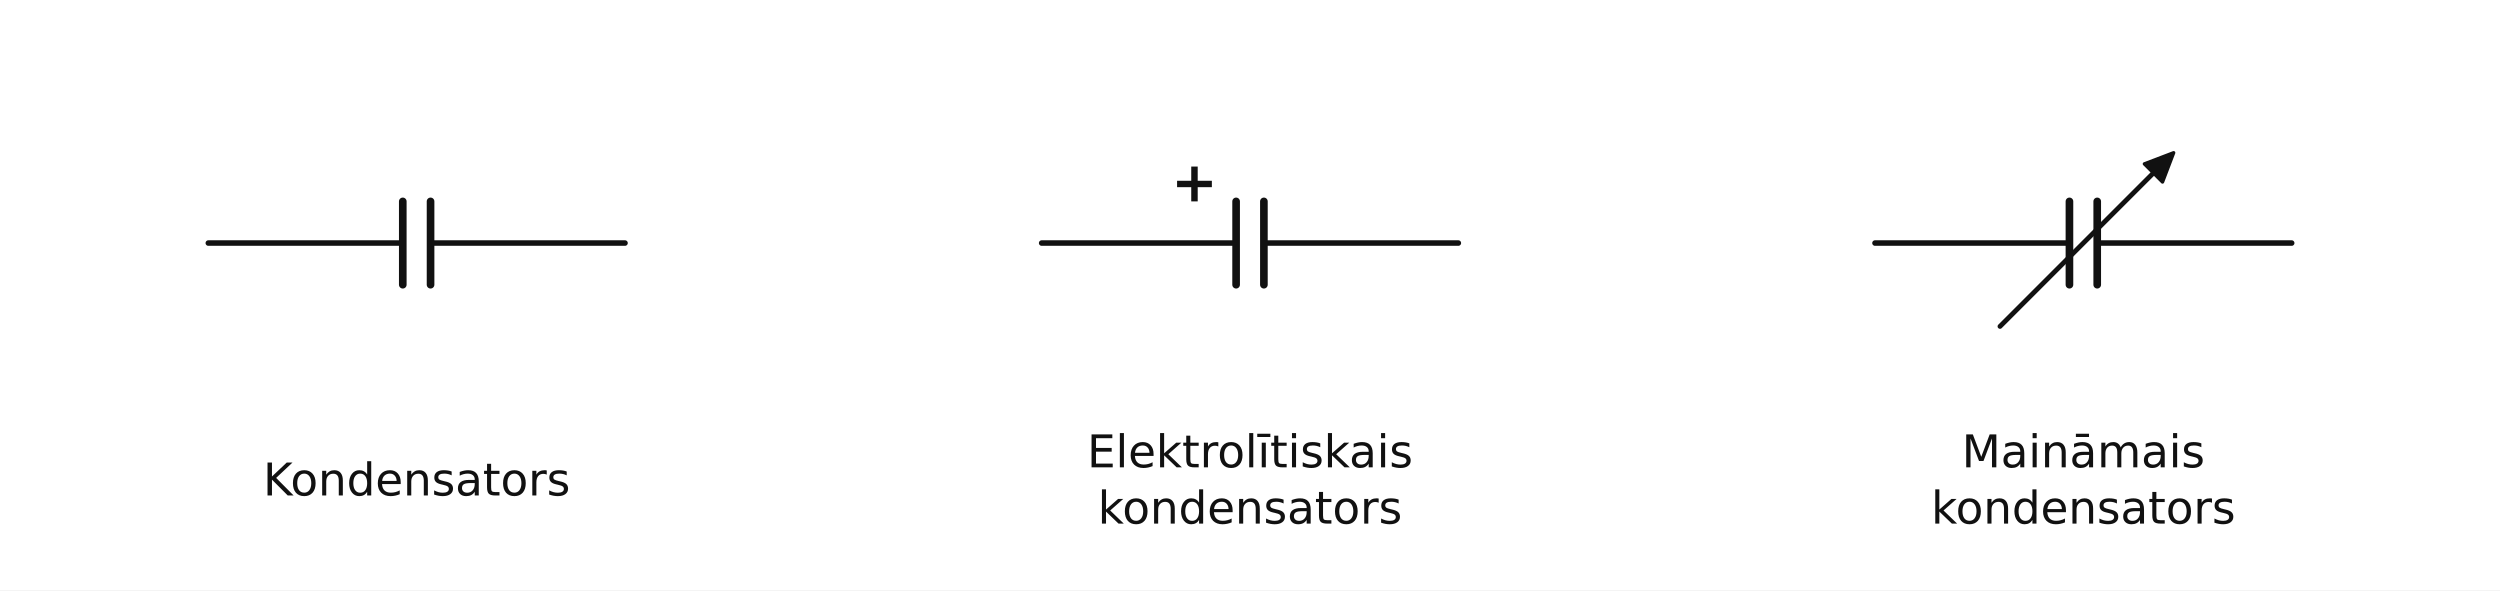
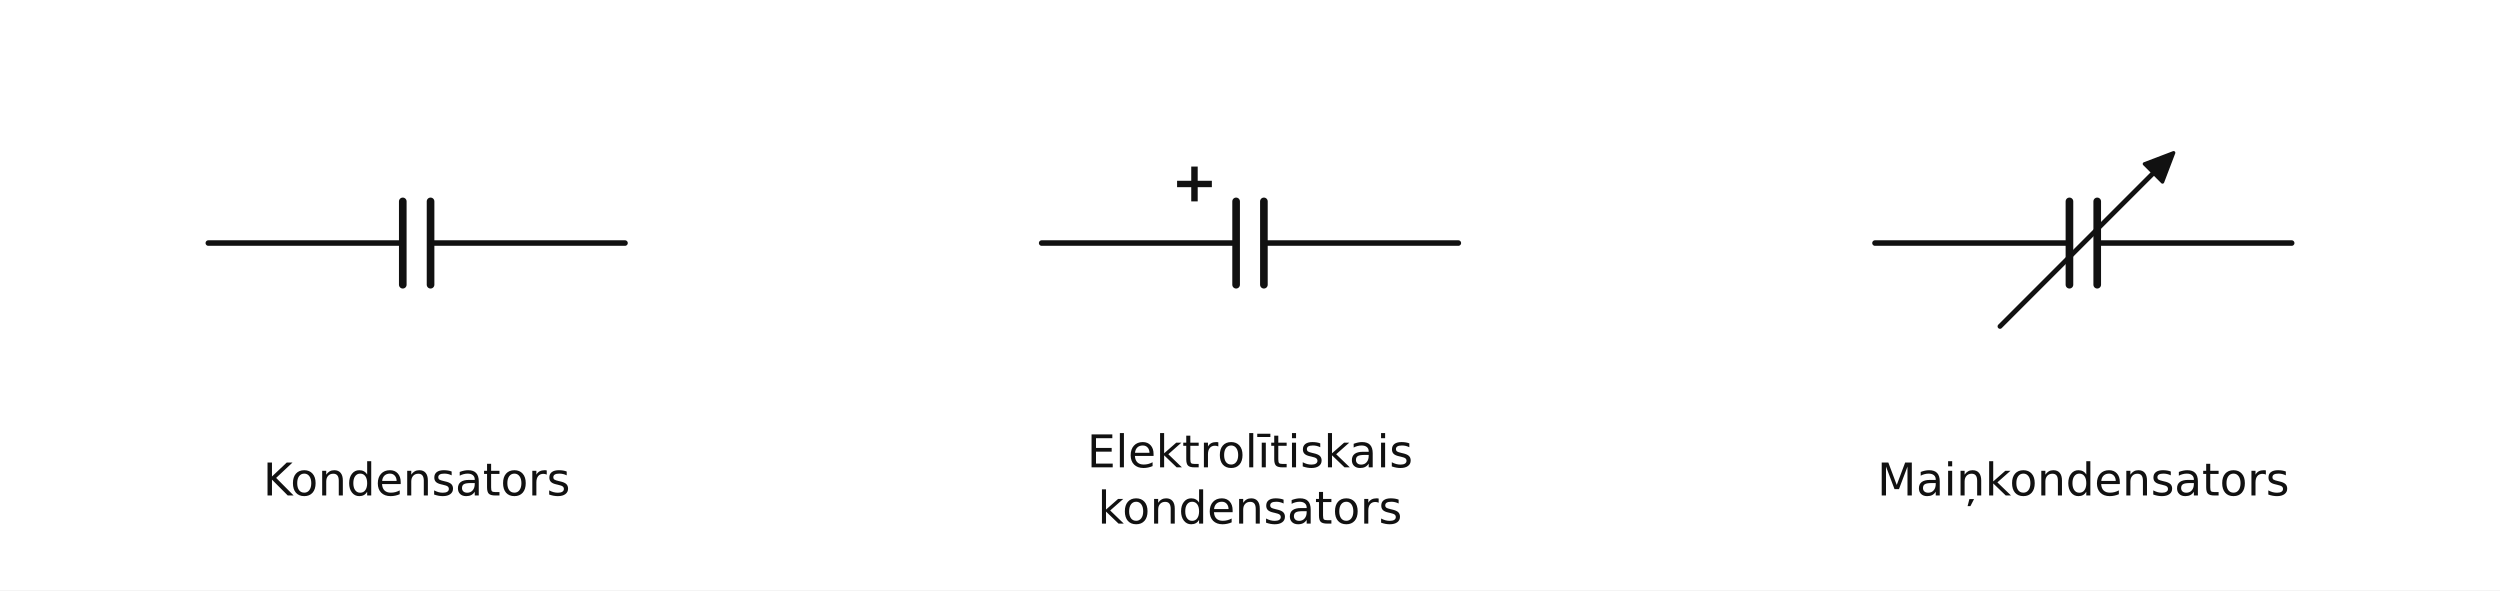
<svg xmlns="http://www.w3.org/2000/svg" viewBox="0 0 720 170" width="720" height="170" font-family="DejaVu Sans, Arial, Helvetica, sans-serif">
  <rect x="0" y="0" width="720" height="170" fill="white" />
  <line x1="60.0" y1="70.0" x2="116.0" y2="70.0" stroke="#111111" stroke-width="1.6" stroke-linecap="round" />
  <line x1="124.0" y1="70.0" x2="180.0" y2="70.0" stroke="#111111" stroke-width="1.6" stroke-linecap="round" />
  <line x1="116.0" y1="58.0" x2="116.0" y2="82.0" stroke="#111111" stroke-width="2.2" stroke-linecap="round" />
  <line x1="124.0" y1="58.0" x2="124.0" y2="82.0" stroke="#111111" stroke-width="2.2" stroke-linecap="round" />
  <text x="120.0" y="142.7" text-anchor="middle" font-size="13" fill="#111111">Kondensators</text>
  <line x1="300.0" y1="70.0" x2="356.0" y2="70.0" stroke="#111111" stroke-width="1.6" stroke-linecap="round" />
  <line x1="364.0" y1="70.0" x2="420.0" y2="70.0" stroke="#111111" stroke-width="1.6" stroke-linecap="round" />
  <line x1="356.0" y1="58.0" x2="356.0" y2="82.0" stroke="#111111" stroke-width="2.2" stroke-linecap="round" />
  <line x1="364.0" y1="58.0" x2="364.0" y2="82.0" stroke="#111111" stroke-width="2.2" stroke-linecap="round" />
  <text x="360.0" y="134.6" text-anchor="middle" font-size="13" fill="#111111">Elektrolītiskais</text>
  <text x="360.0" y="150.8" text-anchor="middle" font-size="13" fill="#111111">kondensators</text>
  <line x1="540.0" y1="70.0" x2="596.0" y2="70.0" stroke="#111111" stroke-width="1.6" stroke-linecap="round" />
  <line x1="604.0" y1="70.0" x2="660.0" y2="70.0" stroke="#111111" stroke-width="1.6" stroke-linecap="round" />
  <line x1="596.0" y1="58.0" x2="596.0" y2="82.0" stroke="#111111" stroke-width="2.2" stroke-linecap="round" />
  <line x1="604.0" y1="58.0" x2="604.0" y2="82.0" stroke="#111111" stroke-width="2.2" stroke-linecap="round" />
-   <text x="600.0" y="134.6" text-anchor="middle" font-size="13" fill="#111111">Maināmais</text>
-   <text x="600.0" y="150.8" text-anchor="middle" font-size="13" fill="#111111">kondensators</text>
+   <text x="600.0" y="142.7" text-anchor="middle" font-size="13" fill="#111111">Maiņkondensators</text>
  <text x="344.0" y="58.0" text-anchor="middle" font-size="16" fill="#111111" font-weight="bold">+</text>
  <line x1="576.0" y1="94.0" x2="622.2" y2="47.8" stroke="#111111" stroke-width="1.4" stroke-linecap="round" />
  <polygon points="626.0,44.0 622.8,52.4 617.6,47.2" fill="#111111" stroke="#111111" stroke-width="1" stroke-linejoin="round" stroke-linecap="round" />
</svg>
